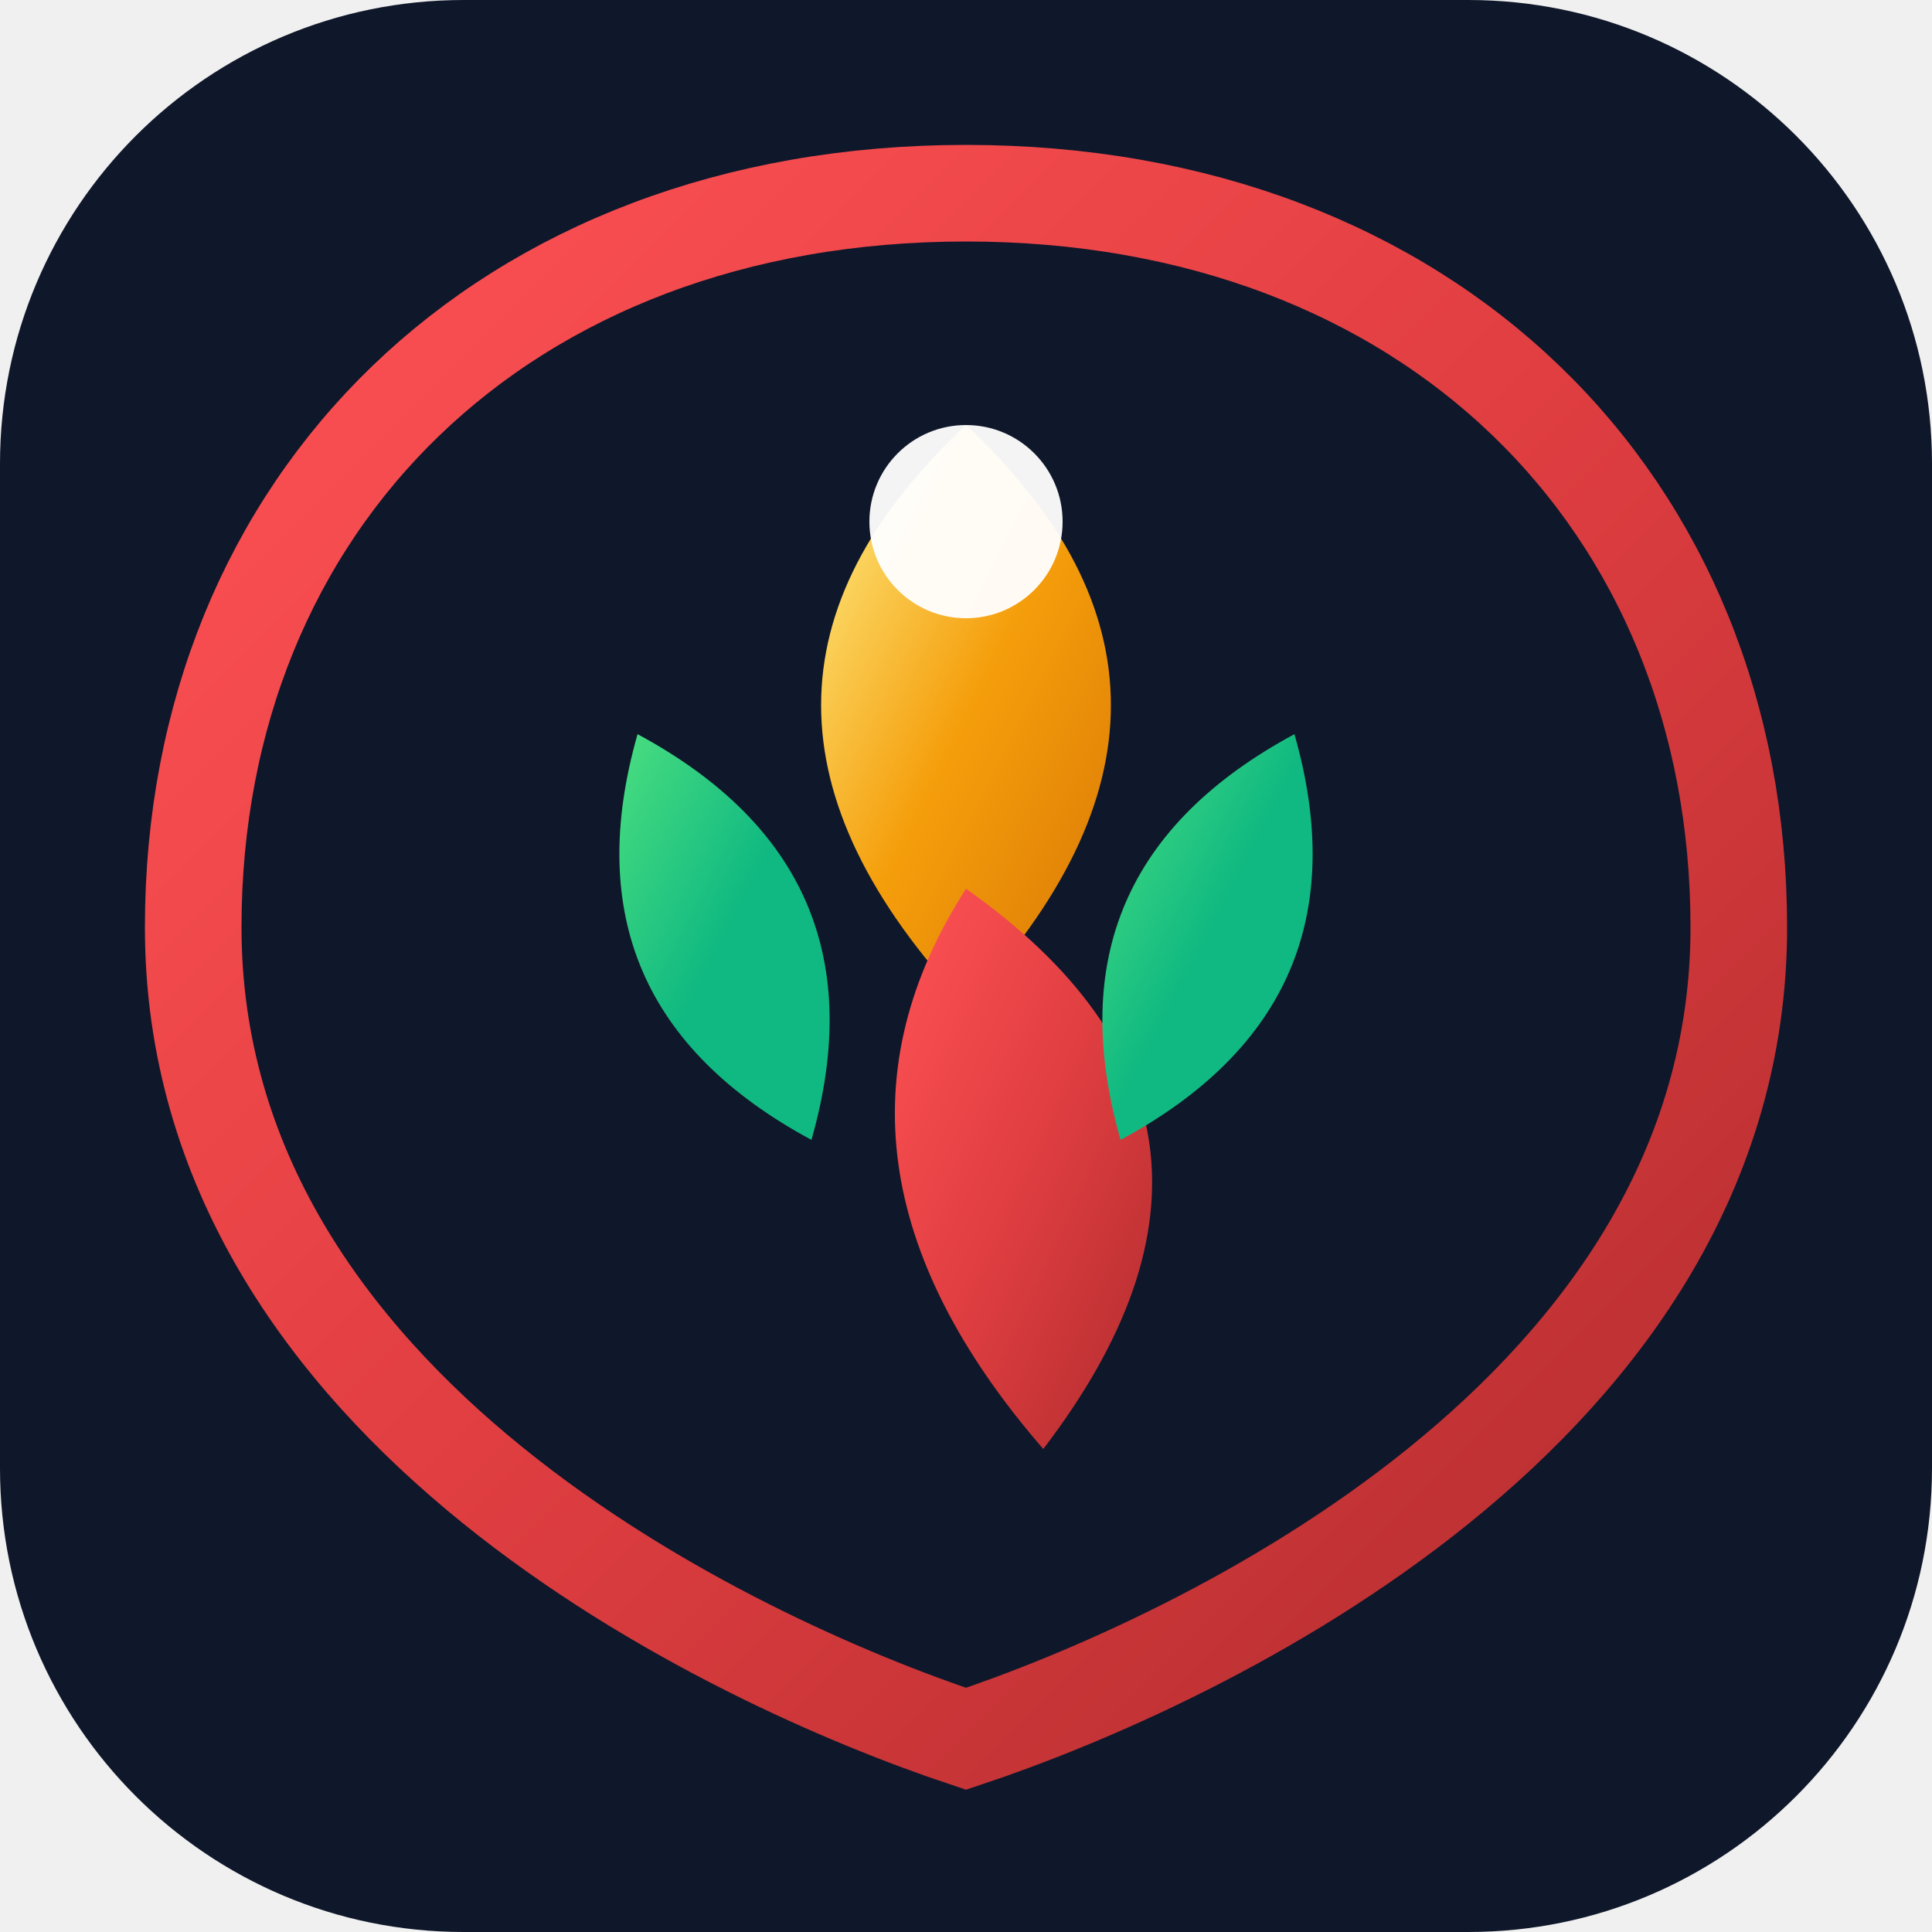
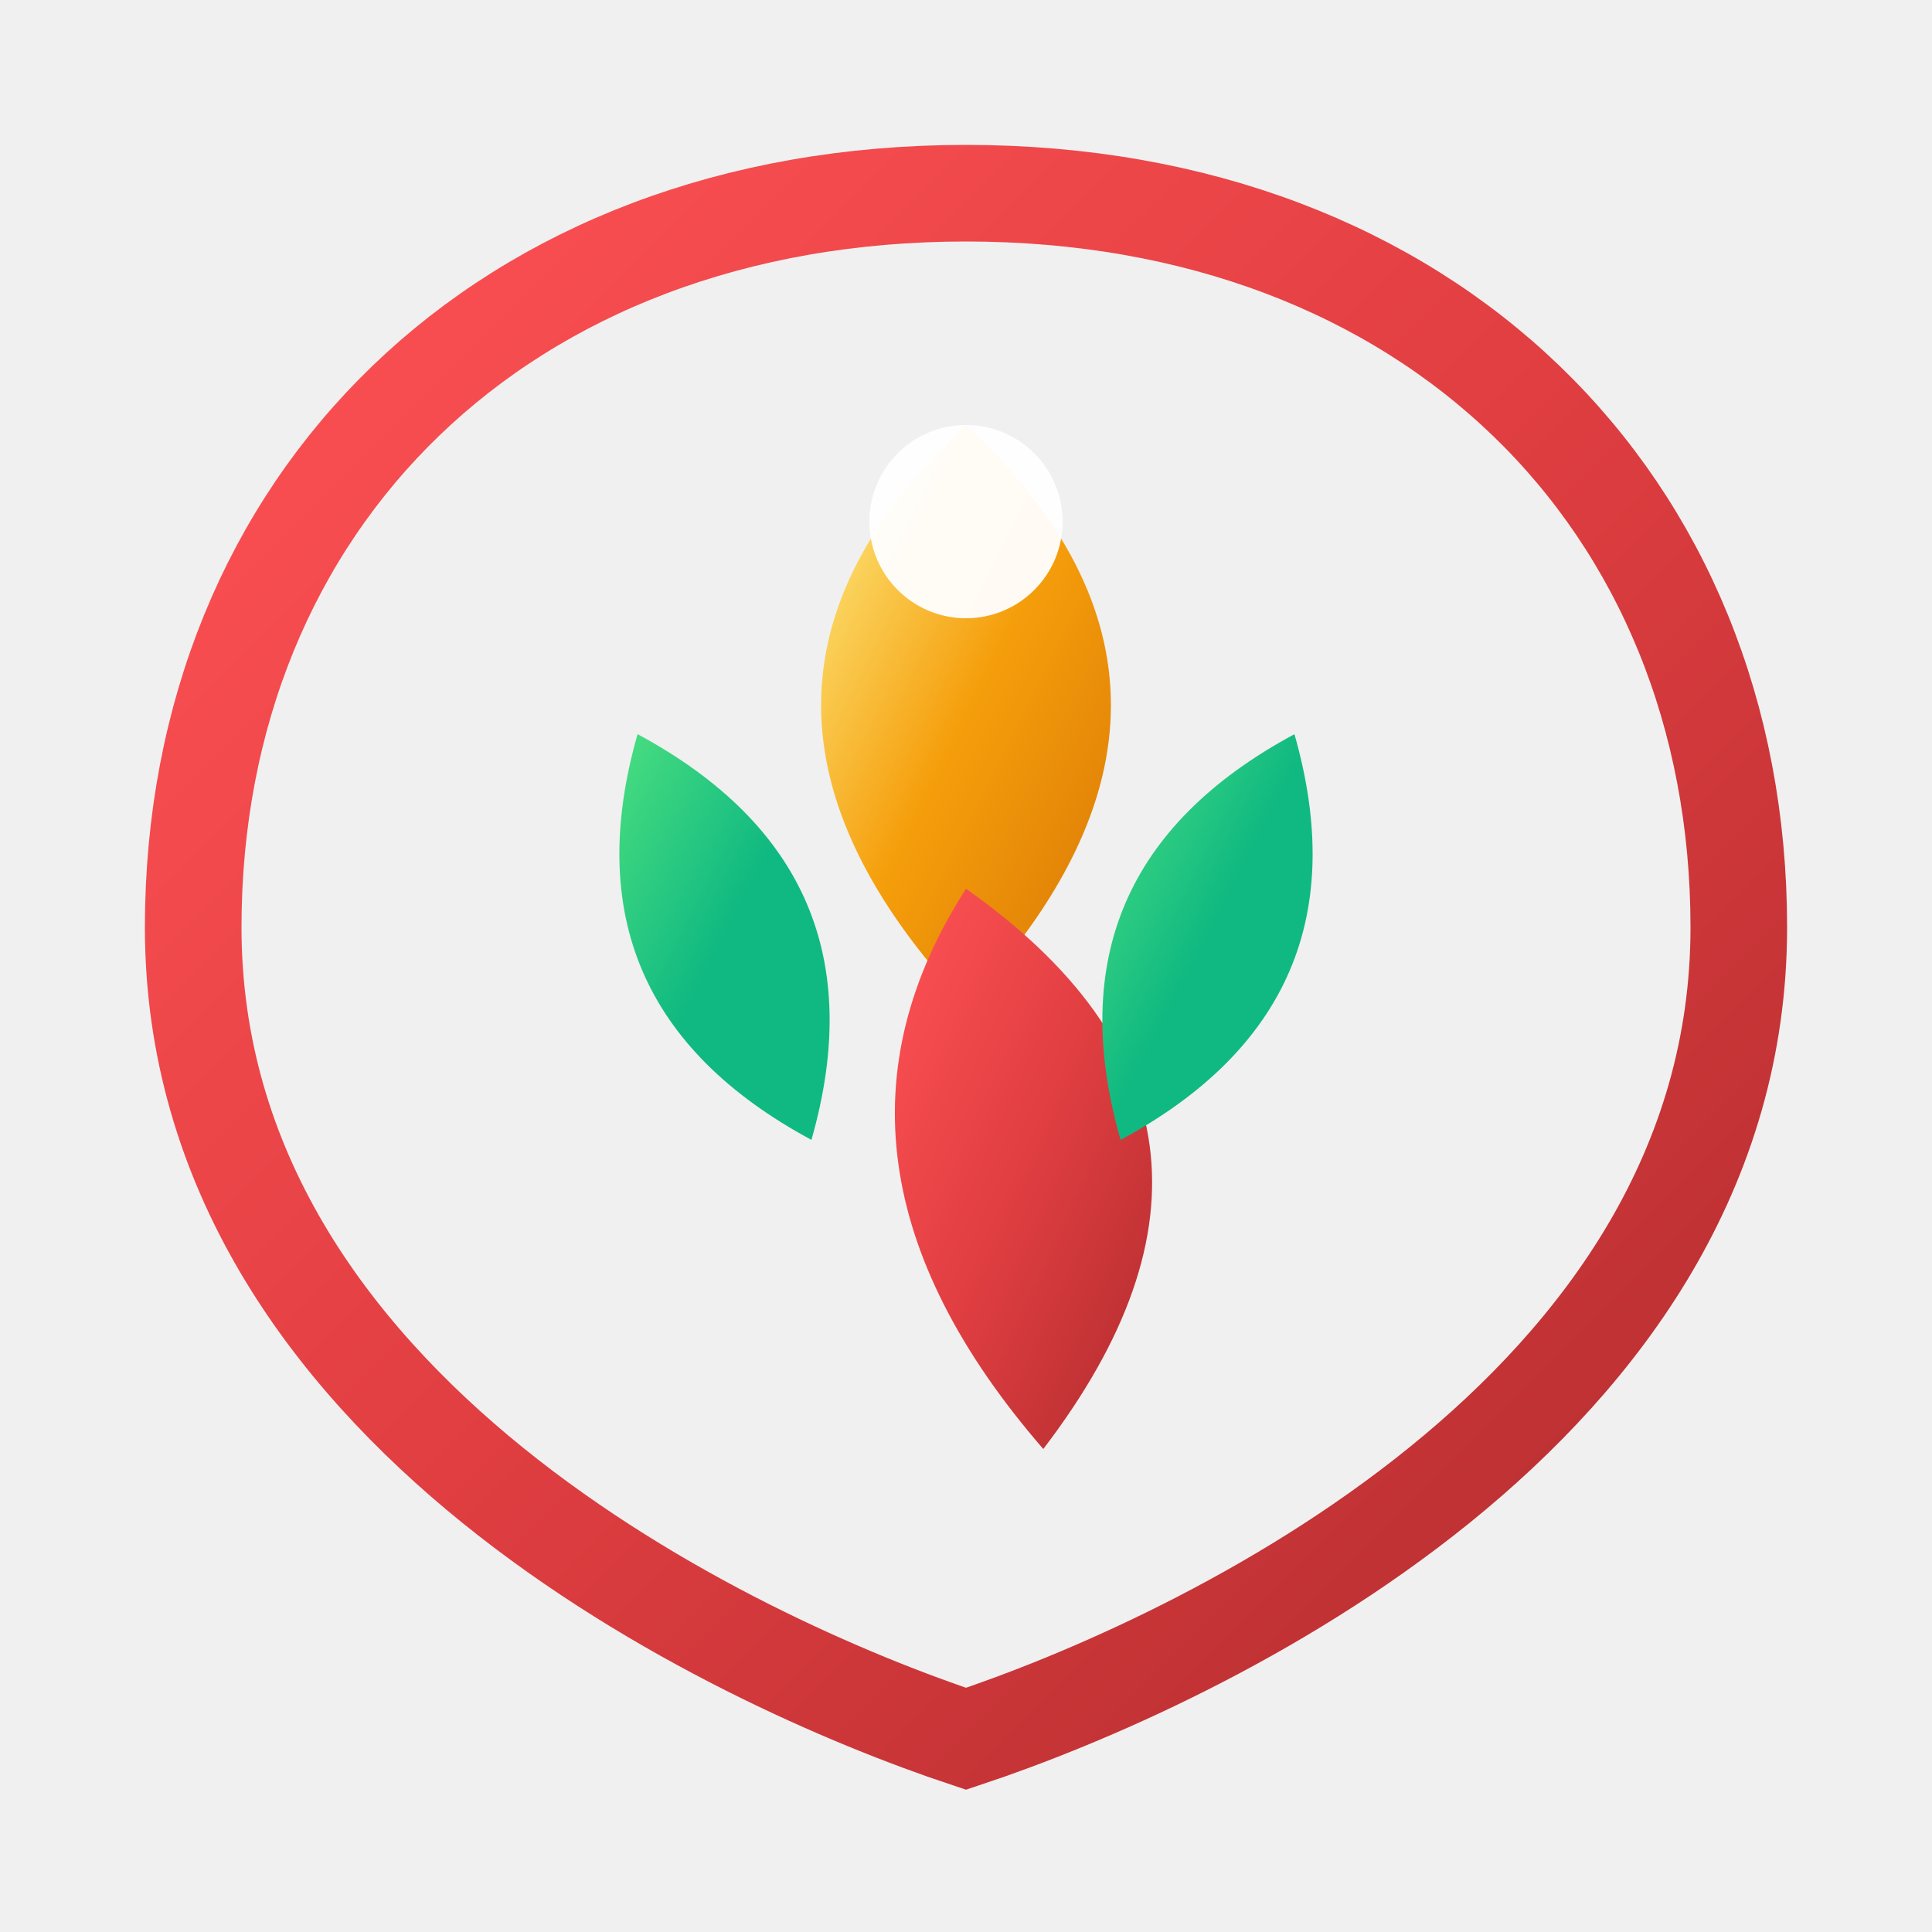
<svg xmlns="http://www.w3.org/2000/svg" viewBox="0 0 100 100" fill="none">
  <defs>
    <linearGradient id="fav-gold" x1="0%" y1="0%" x2="100%" y2="100%">
      <stop offset="0%" stop-color="#FEF08A" />
      <stop offset="50%" stop-color="#F59E0B" />
      <stop offset="100%" stop-color="#D97706" />
    </linearGradient>
    <linearGradient id="fav-crimson" x1="0%" y1="0%" x2="100%" y2="100%">
      <stop offset="0%" stop-color="#FF5255" />
      <stop offset="50%" stop-color="#E03E41" />
      <stop offset="100%" stop-color="#B12C2E" />
    </linearGradient>
    <linearGradient id="fav-emerald" x1="0%" y1="0%" x2="100%" y2="100%">
      <stop offset="0%" stop-color="#4ADE80" />
      <stop offset="50%" stop-color="#10B981" />
    </linearGradient>
  </defs>
-   <rect width="100" height="100" rx="24" fill="#0F172A" />
  <path d="M50 10 C74 10, 90 26, 90 48 C90 73, 62 86, 50 90 C38 86, 10 73, 10 48 C10 26, 26 10, 50 10 Z" fill="none" stroke="url(#fav-crimson)" stroke-width="5" stroke-linecap="round" />
  <path d="M50 22 Q65 36 50 52 Q35 36 50 22 Z" fill="url(#fav-gold)" />
  <path d="M50 46 Q67 58 54 75 Q41 60 50 46 Z" fill="url(#fav-crimson)" />
  <path d="M33 38 Q46 45 42 59 Q29 52 33 38 Z" fill="url(#fav-emerald)" />
  <path d="M67 38 Q54 45 58 59 Q71 52 67 38 Z" fill="url(#fav-emerald)" />
  <circle cx="50" cy="27" r="5" fill="#FFF" opacity="0.95" />
</svg>
